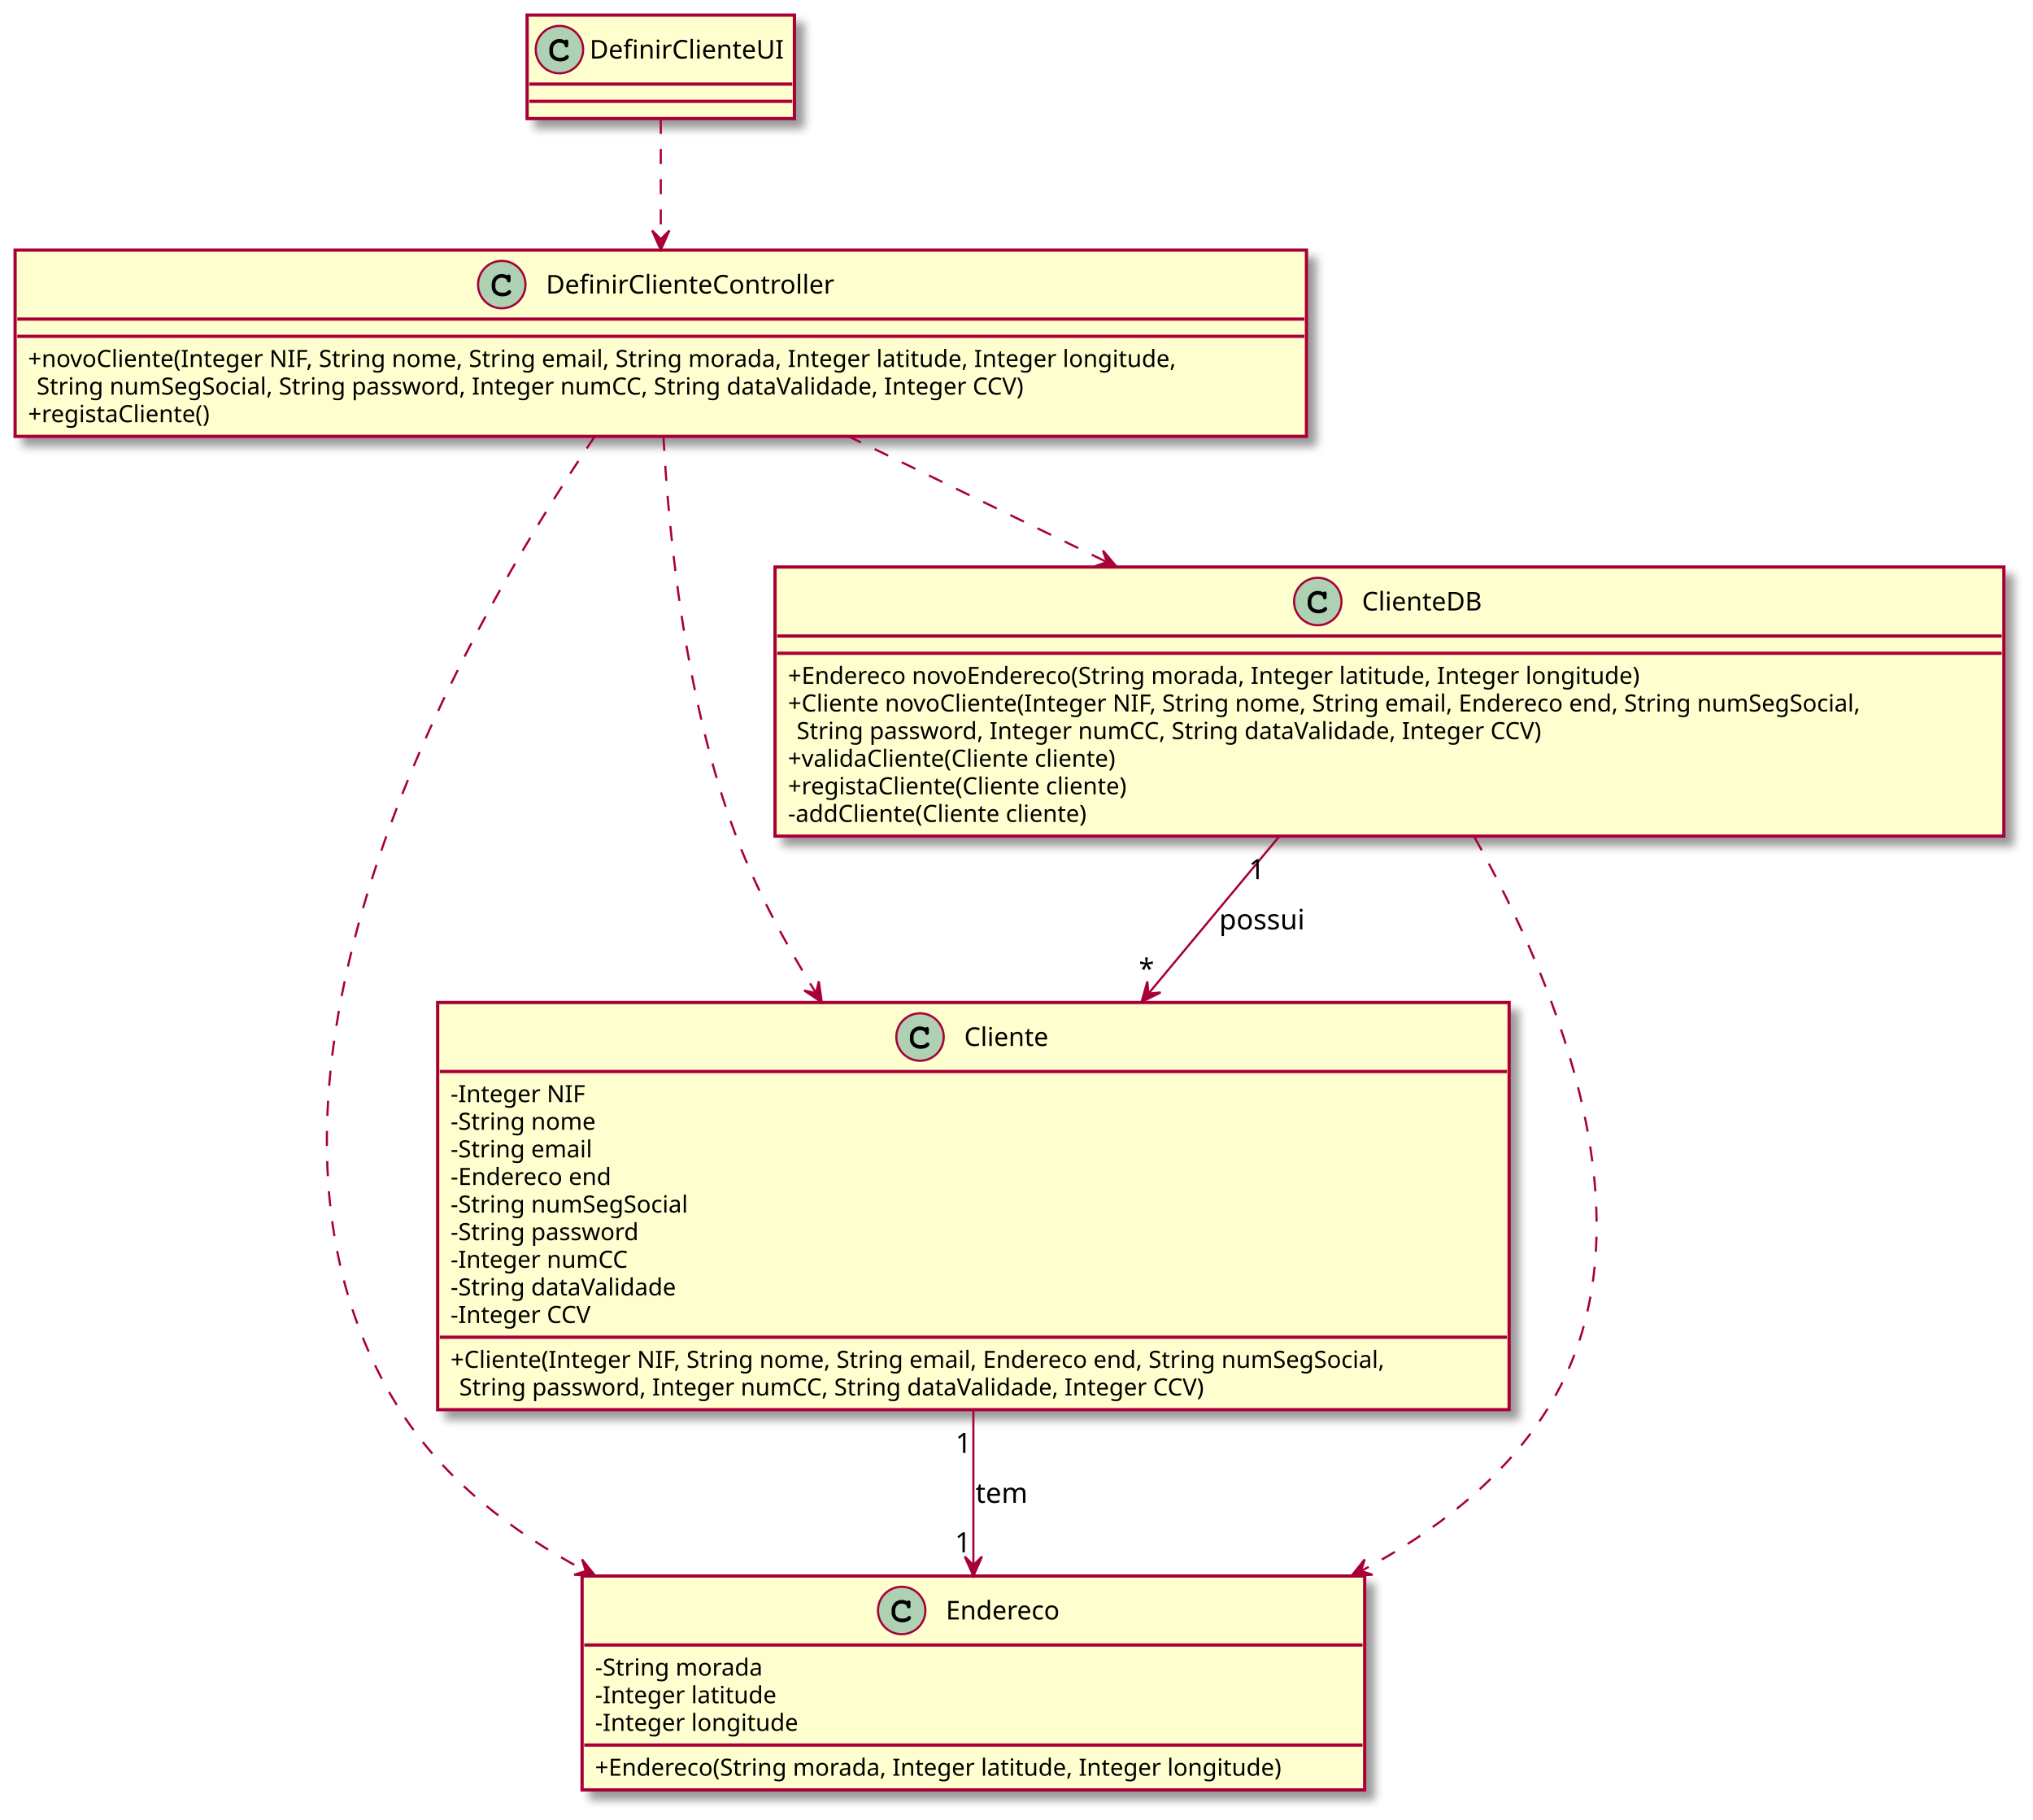
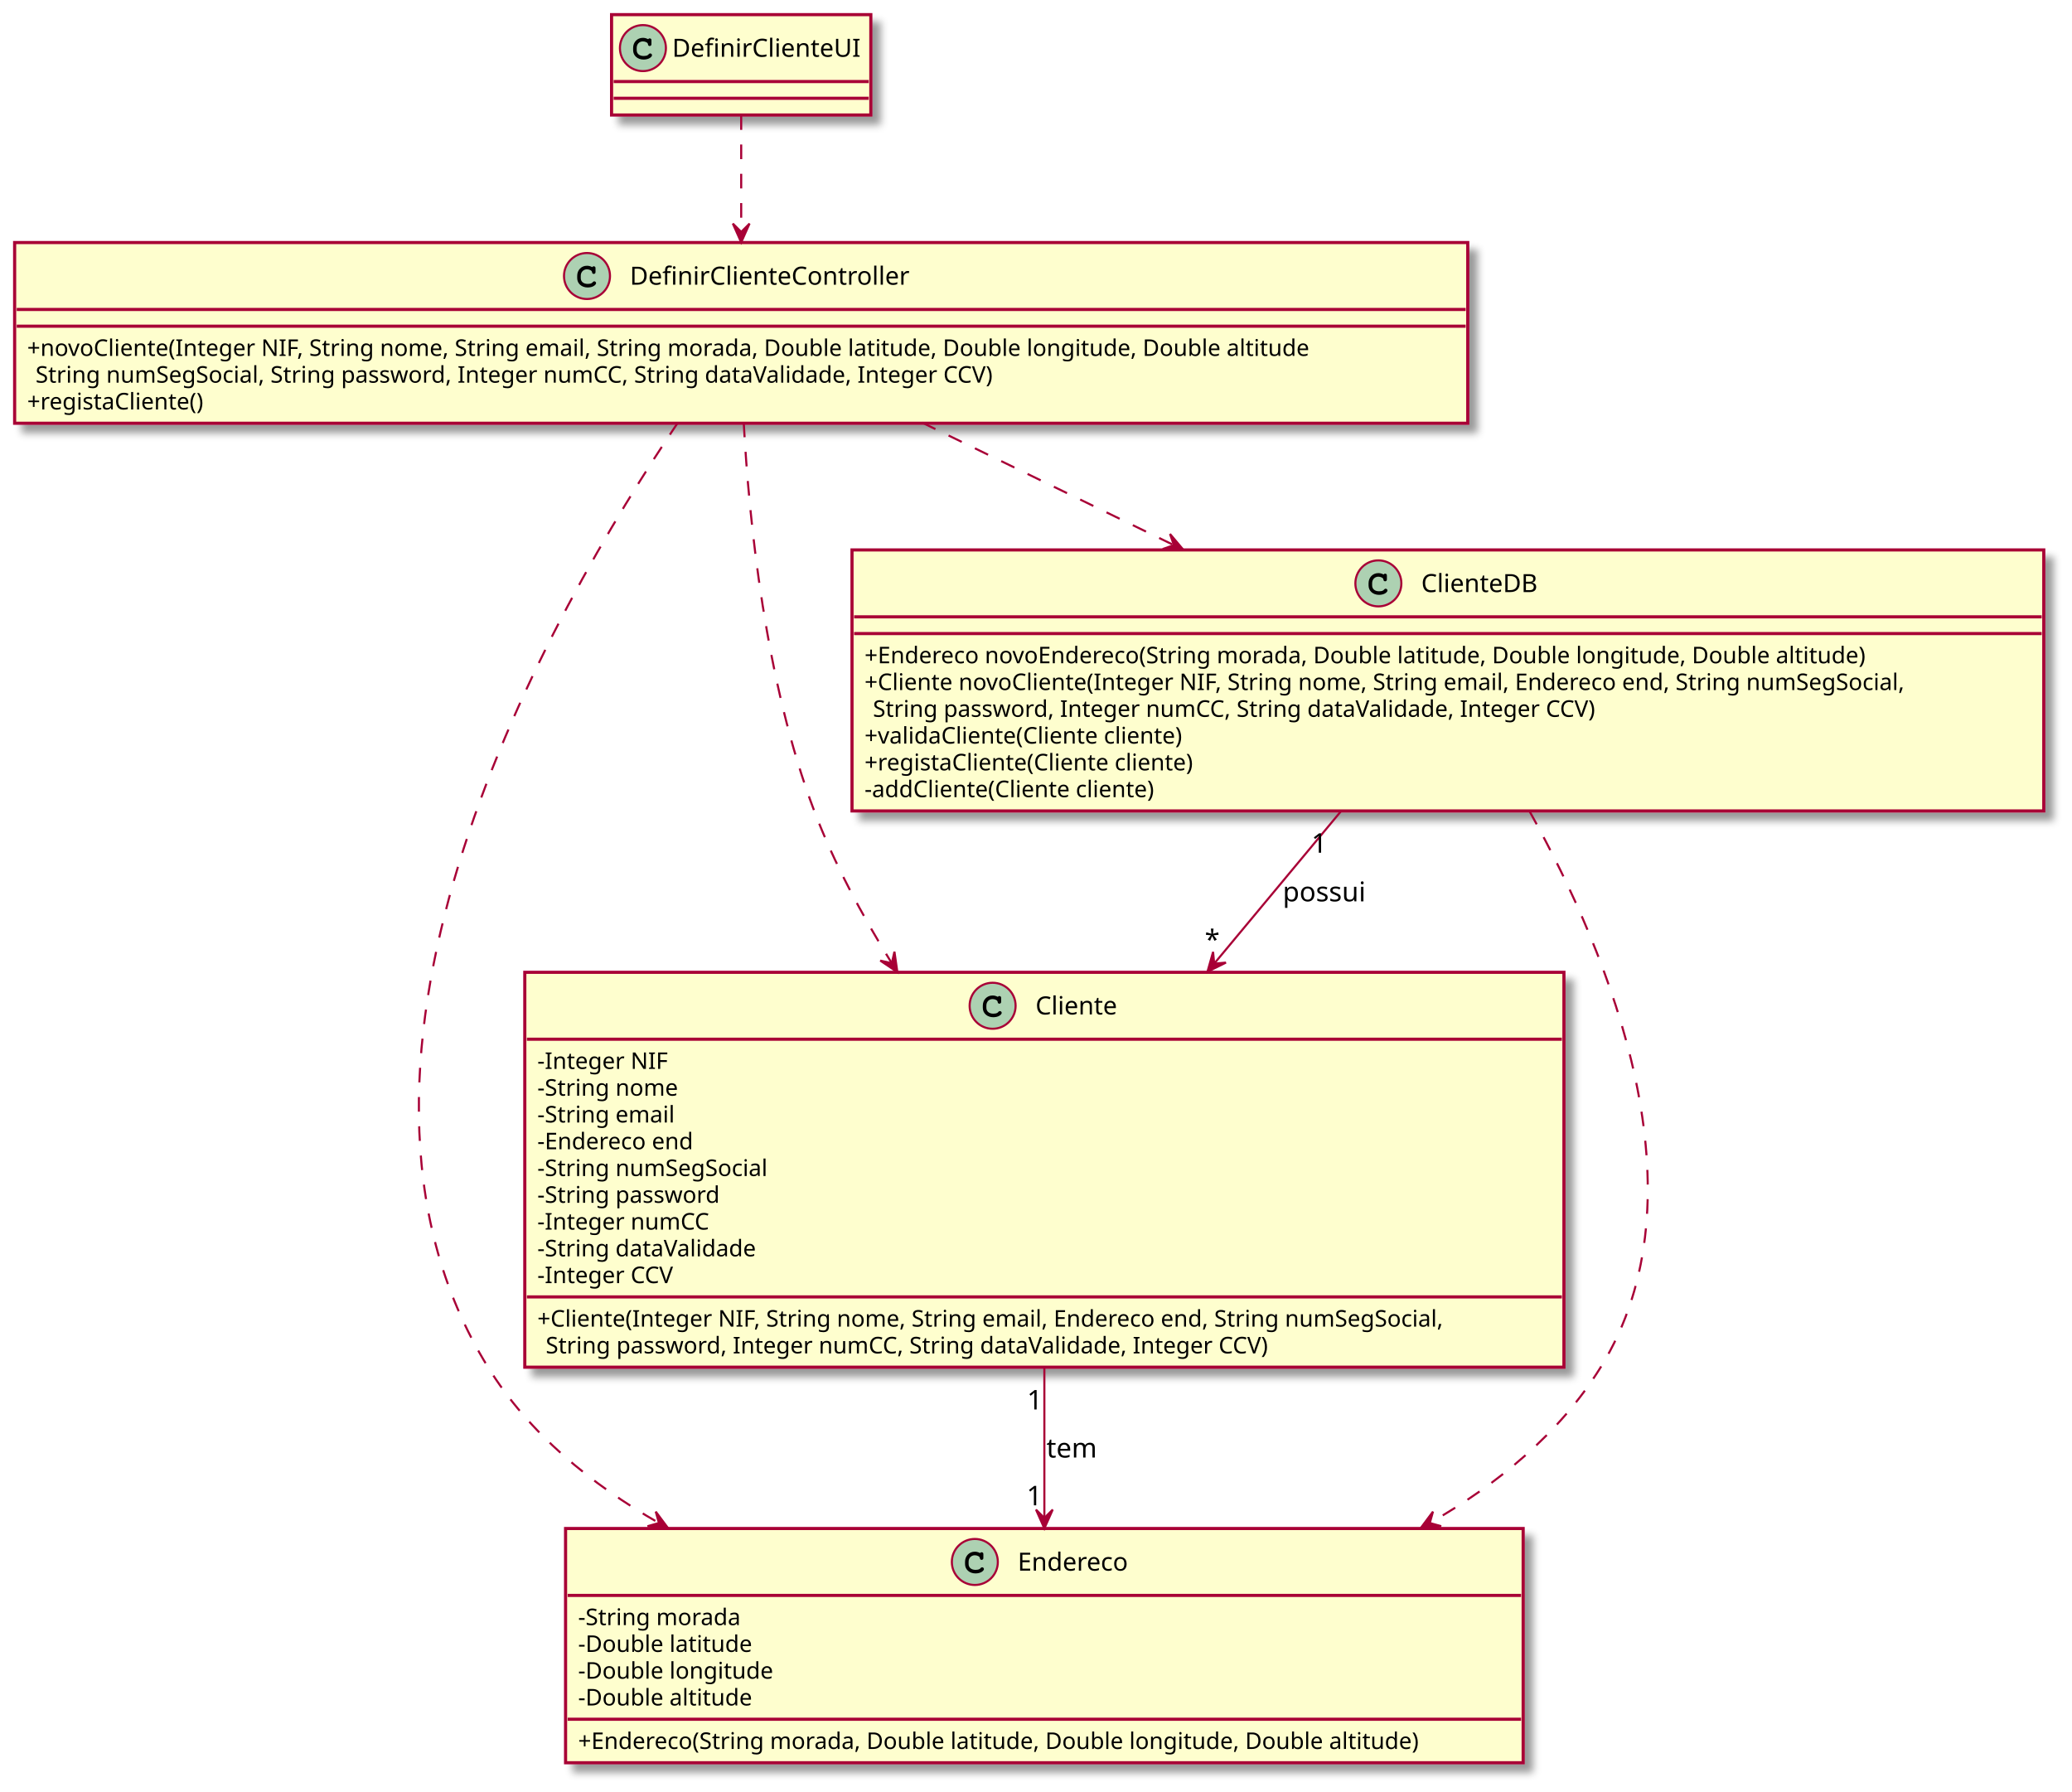
- <svg xmlns="http://www.w3.org/2000/svg" contentScriptType="application/ecmascript" contentStyleType="text/css" height="844px" preserveAspectRatio="none" style="width:943px;height:844px;" version="1.1" viewBox="0 0 943 844" width="943px" zoomAndPan="magnify">
+ <svg xmlns="http://www.w3.org/2000/svg" contentScriptType="application/ecmascript" contentStyleType="text/css" height="857px" preserveAspectRatio="none" style="width:991px;height:857px;" version="1.1" viewBox="0 0 991 857" width="991px" zoomAndPan="magnify">
  <defs>
-     <filter height="300%" id="f1fjgu6uvpffg7" width="300%" x="-1" y="-1">
+     <filter height="300%" id="f1mzyuxv9m4f9f" width="300%" x="-1" y="-1">
      <feGaussianBlur result="blurOut" stdDeviation="2.0" />
      <feColorMatrix in="blurOut" result="blurOut2" type="matrix" values="0 0 0 0 0 0 0 0 0 0 0 0 0 0 0 0 0 0 .4 0" />
      <feOffset dx="4.0" dy="4.0" in="blurOut2" result="blurOut3" />
      <feBlend in="SourceGraphic" in2="blurOut3" mode="normal" />
    </filter>
  </defs>
  <g>
-     <rect codeLine="3" fill="#FEFECE" filter="url(#f1fjgu6uvpffg7)" height="188.852" id="Cliente" style="stroke:#A80036;stroke-width:1.5;" width="497" x="203" y="465" />
-     <ellipse cx="426.75" cy="481" fill="#ADD1B2" rx="11" ry="11" style="stroke:#A80036;stroke-width:1.0;" />
-     <path d="M429.094,476.672 C428.156,476.234 427.562,476.094 426.688,476.094 C424.062,476.094 422.062,478.172 422.062,480.891 L422.062,482.016 C422.062,484.594 424.172,486.484 427.062,486.484 C428.281,486.484 429.438,486.188 430.188,485.641 C430.766,485.234 431.094,484.781 431.094,484.391 C431.094,483.938 430.703,483.547 430.234,483.547 C430.016,483.547 429.812,483.625 429.625,483.812 C429.172,484.297 429.172,484.297 428.984,484.391 C428.562,484.656 427.875,484.781 427.109,484.781 C425.062,484.781 423.766,483.688 423.766,481.984 L423.766,480.891 C423.766,479.109 425.016,477.797 426.75,477.797 C427.328,477.797 427.938,477.953 428.406,478.203 C428.891,478.484 429.062,478.703 429.156,479.109 C429.219,479.516 429.25,479.641 429.391,479.766 C429.531,479.906 429.766,480.016 429.984,480.016 C430.25,480.016 430.516,479.875 430.688,479.656 C430.797,479.5 430.828,479.312 430.828,478.891 L430.828,477.469 C430.828,477.031 430.812,476.906 430.719,476.75 C430.562,476.484 430.281,476.344 429.984,476.344 C429.688,476.344 429.484,476.438 429.266,476.75 L429.094,476.672 Z " fill="#000000" />
-     <text fill="#000000" font-family="sans-serif" font-size="12" lengthAdjust="spacing" textLength="41" x="447.25" y="485.154">Cliente</text>
-     <line style="stroke:#A80036;stroke-width:1.5;" x1="204" x2="699" y1="497" y2="497" />
-     <text fill="#000000" font-family="sans-serif" font-size="11" lengthAdjust="spacing" textLength="66" x="209" y="511.21">-Integer NIF</text>
-     <text fill="#000000" font-family="sans-serif" font-size="11" lengthAdjust="spacing" textLength="74" x="209" y="524.015">-String nome</text>
-     <text fill="#000000" font-family="sans-serif" font-size="11" lengthAdjust="spacing" textLength="73" x="209" y="536.82">-String email</text>
-     <text fill="#000000" font-family="sans-serif" font-size="11" lengthAdjust="spacing" textLength="84" x="209" y="549.625">-Endereco end</text>
-     <text fill="#000000" font-family="sans-serif" font-size="11" lengthAdjust="spacing" textLength="123" x="209" y="562.429">-String numSegSocial</text>
-     <text fill="#000000" font-family="sans-serif" font-size="11" lengthAdjust="spacing" textLength="94" x="209" y="575.234">-String password</text>
-     <text fill="#000000" font-family="sans-serif" font-size="11" lengthAdjust="spacing" textLength="90" x="209" y="588.039">-Integer numCC</text>
-     <text fill="#000000" font-family="sans-serif" font-size="11" lengthAdjust="spacing" textLength="116" x="209" y="600.843">-String dataValidade</text>
-     <text fill="#000000" font-family="sans-serif" font-size="11" lengthAdjust="spacing" textLength="73" x="209" y="613.648">-Integer CCV</text>
-     <line style="stroke:#A80036;stroke-width:1.5;" x1="204" x2="699" y1="620.242" y2="620.242" />
-     <text fill="#000000" font-family="sans-serif" font-size="11" lengthAdjust="spacing" textLength="485" x="209" y="634.453">+Cliente(Integer NIF, String nome, String email, Endereco end, String numSegSocial,</text>
-     <text fill="#000000" font-family="sans-serif" font-size="11" lengthAdjust="spacing" textLength="382" x="213" y="647.257">String password, Integer numCC, String dataValidade, Integer CCV)</text>
-     <rect codeLine="16" fill="#FEFECE" filter="url(#f1fjgu6uvpffg7)" height="99.219" id="Endereco" style="stroke:#A80036;stroke-width:1.5;" width="363" x="270" y="731" />
-     <ellipse cx="418.25" cy="747" fill="#ADD1B2" rx="11" ry="11" style="stroke:#A80036;stroke-width:1.0;" />
-     <path d="M420.594,742.672 C419.656,742.234 419.062,742.094 418.188,742.094 C415.562,742.094 413.562,744.172 413.562,746.891 L413.562,748.016 C413.562,750.594 415.672,752.484 418.562,752.484 C419.781,752.484 420.938,752.188 421.688,751.641 C422.266,751.234 422.594,750.781 422.594,750.391 C422.594,749.938 422.203,749.547 421.734,749.547 C421.516,749.547 421.312,749.625 421.125,749.812 C420.672,750.297 420.672,750.297 420.484,750.391 C420.062,750.656 419.375,750.781 418.609,750.781 C416.562,750.781 415.266,749.688 415.266,747.984 L415.266,746.891 C415.266,745.109 416.516,743.797 418.25,743.797 C418.828,743.797 419.438,743.953 419.906,744.203 C420.391,744.484 420.562,744.703 420.656,745.109 C420.719,745.516 420.75,745.641 420.891,745.766 C421.031,745.906 421.266,746.016 421.484,746.016 C421.75,746.016 422.016,745.875 422.188,745.656 C422.297,745.5 422.328,745.312 422.328,744.891 L422.328,743.469 C422.328,743.031 422.312,742.906 422.219,742.75 C422.062,742.484 421.781,742.344 421.484,742.344 C421.188,742.344 420.984,742.438 420.766,742.75 L420.594,742.672 Z " fill="#000000" />
-     <text fill="#000000" font-family="sans-serif" font-size="12" lengthAdjust="spacing" textLength="58" x="438.75" y="751.154">Endereco</text>
-     <line style="stroke:#A80036;stroke-width:1.5;" x1="271" x2="632" y1="763" y2="763" />
-     <text fill="#000000" font-family="sans-serif" font-size="11" lengthAdjust="spacing" textLength="84" x="276" y="777.21">-String morada</text>
-     <text fill="#000000" font-family="sans-serif" font-size="11" lengthAdjust="spacing" textLength="92" x="276" y="790.015">-Integer latitude</text>
-     <text fill="#000000" font-family="sans-serif" font-size="11" lengthAdjust="spacing" textLength="102" x="276" y="802.82">-Integer longitude</text>
-     <line style="stroke:#A80036;stroke-width:1.5;" x1="271" x2="632" y1="809.414" y2="809.414" />
-     <text fill="#000000" font-family="sans-serif" font-size="11" lengthAdjust="spacing" textLength="351" x="276" y="823.625">+Endereco(String morada, Integer latitude, Integer longitude)</text>
-     <rect codeLine="23" fill="#FEFECE" filter="url(#f1fjgu6uvpffg7)" height="124.828" id="ClienteDB" style="stroke:#A80036;stroke-width:1.5;" width="570" x="359.5" y="263" />
-     <ellipse cx="611.25" cy="279" fill="#ADD1B2" rx="11" ry="11" style="stroke:#A80036;stroke-width:1.0;" />
-     <path d="M613.594,274.672 C612.656,274.234 612.062,274.094 611.188,274.094 C608.562,274.094 606.562,276.172 606.562,278.891 L606.562,280.016 C606.562,282.594 608.672,284.484 611.562,284.484 C612.781,284.484 613.938,284.188 614.688,283.641 C615.266,283.234 615.594,282.781 615.594,282.391 C615.594,281.938 615.203,281.547 614.734,281.547 C614.516,281.547 614.312,281.625 614.125,281.812 C613.672,282.297 613.672,282.297 613.484,282.391 C613.062,282.656 612.375,282.781 611.609,282.781 C609.562,282.781 608.266,281.688 608.266,279.984 L608.266,278.891 C608.266,277.109 609.516,275.797 611.25,275.797 C611.828,275.797 612.438,275.953 612.906,276.203 C613.391,276.484 613.562,276.703 613.656,277.109 C613.719,277.516 613.75,277.641 613.891,277.766 C614.031,277.906 614.266,278.016 614.484,278.016 C614.75,278.016 615.016,277.875 615.188,277.656 C615.297,277.5 615.328,277.312 615.328,276.891 L615.328,275.469 C615.328,275.031 615.312,274.906 615.219,274.75 C615.062,274.484 614.781,274.344 614.484,274.344 C614.188,274.344 613.984,274.438 613.766,274.75 L613.594,274.672 Z " fill="#000000" />
-     <text fill="#000000" font-family="sans-serif" font-size="12" lengthAdjust="spacing" textLength="58" x="631.75" y="283.154">ClienteDB</text>
-     <line style="stroke:#A80036;stroke-width:1.5;" x1="360.5" x2="928.5" y1="295" y2="295" />
-     <line style="stroke:#A80036;stroke-width:1.5;" x1="360.5" x2="928.5" y1="303" y2="303" />
-     <text fill="#000000" font-family="sans-serif" font-size="11" lengthAdjust="spacing" textLength="437" x="365.5" y="317.21">+Endereco novoEndereco(String morada, Integer latitude, Integer longitude)</text>
-     <text fill="#000000" font-family="sans-serif" font-size="11" lengthAdjust="spacing" textLength="558" x="365.5" y="330.015">+Cliente novoCliente(Integer NIF, String nome, String email, Endereco end, String numSegSocial,</text>
-     <text fill="#000000" font-family="sans-serif" font-size="11" lengthAdjust="spacing" textLength="382" x="369.5" y="342.82">String password, Integer numCC, String dataValidade, Integer CCV)</text>
-     <text fill="#000000" font-family="sans-serif" font-size="11" lengthAdjust="spacing" textLength="176" x="365.5" y="355.625">+validaCliente(Cliente cliente)</text>
-     <text fill="#000000" font-family="sans-serif" font-size="11" lengthAdjust="spacing" textLength="181" x="365.5" y="368.429">+registaCliente(Cliente cliente)</text>
-     <text fill="#000000" font-family="sans-serif" font-size="11" lengthAdjust="spacing" textLength="158" x="365.5" y="381.234">-addCliente(Cliente cliente)</text>
-     <rect codeLine="31" fill="#FEFECE" filter="url(#f1fjgu6uvpffg7)" height="86.414" id="DefinirClienteController" style="stroke:#A80036;stroke-width:1.5;" width="599" x="7" y="116" />
-     <ellipse cx="232.75" cy="132" fill="#ADD1B2" rx="11" ry="11" style="stroke:#A80036;stroke-width:1.0;" />
-     <path d="M235.094,127.672 C234.156,127.234 233.562,127.094 232.688,127.094 C230.062,127.094 228.062,129.172 228.062,131.891 L228.062,133.016 C228.062,135.594 230.172,137.484 233.062,137.484 C234.281,137.484 235.438,137.188 236.188,136.641 C236.766,136.234 237.094,135.781 237.094,135.391 C237.094,134.938 236.703,134.547 236.234,134.547 C236.016,134.547 235.812,134.625 235.625,134.812 C235.172,135.297 235.172,135.297 234.984,135.391 C234.562,135.656 233.875,135.781 233.109,135.781 C231.062,135.781 229.766,134.688 229.766,132.984 L229.766,131.891 C229.766,130.109 231.016,128.797 232.75,128.797 C233.328,128.797 233.938,128.953 234.406,129.203 C234.891,129.484 235.062,129.703 235.156,130.109 C235.219,130.516 235.25,130.641 235.391,130.766 C235.531,130.906 235.766,131.016 235.984,131.016 C236.25,131.016 236.516,130.875 236.688,130.656 C236.797,130.5 236.828,130.312 236.828,129.891 L236.828,128.469 C236.828,128.031 236.812,127.906 236.719,127.75 C236.562,127.484 236.281,127.344 235.984,127.344 C235.688,127.344 235.484,127.438 235.266,127.75 L235.094,127.672 Z " fill="#000000" />
-     <text fill="#000000" font-family="sans-serif" font-size="12" lengthAdjust="spacing" textLength="139" x="253.25" y="136.154">DefinirClienteController</text>
-     <line style="stroke:#A80036;stroke-width:1.5;" x1="8" x2="605" y1="148" y2="148" />
-     <line style="stroke:#A80036;stroke-width:1.5;" x1="8" x2="605" y1="156" y2="156" />
-     <text fill="#000000" font-family="sans-serif" font-size="11" lengthAdjust="spacing" textLength="587" x="13" y="170.21">+novoCliente(Integer NIF, String nome, String email, String morada, Integer latitude, Integer longitude,</text>
+     <rect codeLine="3" fill="#FEFECE" filter="url(#f1mzyuxv9m4f9f)" height="188.852" id="Cliente" style="stroke:#A80036;stroke-width:1.5;" width="497" x="251" y="465" />
+     <ellipse cx="474.75" cy="481" fill="#ADD1B2" rx="11" ry="11" style="stroke:#A80036;stroke-width:1.0;" />
+     <path d="M477.094,476.672 C476.156,476.234 475.562,476.094 474.688,476.094 C472.062,476.094 470.062,478.172 470.062,480.891 L470.062,482.016 C470.062,484.594 472.172,486.484 475.062,486.484 C476.281,486.484 477.438,486.188 478.188,485.641 C478.766,485.234 479.094,484.781 479.094,484.391 C479.094,483.938 478.703,483.547 478.234,483.547 C478.016,483.547 477.812,483.625 477.625,483.812 C477.172,484.297 477.172,484.297 476.984,484.391 C476.562,484.656 475.875,484.781 475.109,484.781 C473.062,484.781 471.766,483.688 471.766,481.984 L471.766,480.891 C471.766,479.109 473.016,477.797 474.75,477.797 C475.328,477.797 475.938,477.953 476.406,478.203 C476.891,478.484 477.062,478.703 477.156,479.109 C477.219,479.516 477.25,479.641 477.391,479.766 C477.531,479.906 477.766,480.016 477.984,480.016 C478.25,480.016 478.516,479.875 478.688,479.656 C478.797,479.5 478.828,479.312 478.828,478.891 L478.828,477.469 C478.828,477.031 478.812,476.906 478.719,476.75 C478.562,476.484 478.281,476.344 477.984,476.344 C477.688,476.344 477.484,476.438 477.266,476.75 L477.094,476.672 Z " fill="#000000" />
+     <text fill="#000000" font-family="sans-serif" font-size="12" lengthAdjust="spacing" textLength="41" x="495.25" y="485.154">Cliente</text>
+     <line style="stroke:#A80036;stroke-width:1.5;" x1="252" x2="747" y1="497" y2="497" />
+     <text fill="#000000" font-family="sans-serif" font-size="11" lengthAdjust="spacing" textLength="66" x="257" y="511.21">-Integer NIF</text>
+     <text fill="#000000" font-family="sans-serif" font-size="11" lengthAdjust="spacing" textLength="74" x="257" y="524.015">-String nome</text>
+     <text fill="#000000" font-family="sans-serif" font-size="11" lengthAdjust="spacing" textLength="73" x="257" y="536.82">-String email</text>
+     <text fill="#000000" font-family="sans-serif" font-size="11" lengthAdjust="spacing" textLength="84" x="257" y="549.625">-Endereco end</text>
+     <text fill="#000000" font-family="sans-serif" font-size="11" lengthAdjust="spacing" textLength="123" x="257" y="562.429">-String numSegSocial</text>
+     <text fill="#000000" font-family="sans-serif" font-size="11" lengthAdjust="spacing" textLength="94" x="257" y="575.234">-String password</text>
+     <text fill="#000000" font-family="sans-serif" font-size="11" lengthAdjust="spacing" textLength="90" x="257" y="588.039">-Integer numCC</text>
+     <text fill="#000000" font-family="sans-serif" font-size="11" lengthAdjust="spacing" textLength="116" x="257" y="600.843">-String dataValidade</text>
+     <text fill="#000000" font-family="sans-serif" font-size="11" lengthAdjust="spacing" textLength="73" x="257" y="613.648">-Integer CCV</text>
+     <line style="stroke:#A80036;stroke-width:1.5;" x1="252" x2="747" y1="620.242" y2="620.242" />
+     <text fill="#000000" font-family="sans-serif" font-size="11" lengthAdjust="spacing" textLength="485" x="257" y="634.453">+Cliente(Integer NIF, String nome, String email, Endereco end, String numSegSocial,</text>
+     <text fill="#000000" font-family="sans-serif" font-size="11" lengthAdjust="spacing" textLength="382" x="261" y="647.257">String password, Integer numCC, String dataValidade, Integer CCV)</text>
+     <rect codeLine="16" fill="#FEFECE" filter="url(#f1mzyuxv9m4f9f)" height="112.023" id="Endereco" style="stroke:#A80036;stroke-width:1.5;" width="458" x="270.5" y="731" />
+     <ellipse cx="466.25" cy="747" fill="#ADD1B2" rx="11" ry="11" style="stroke:#A80036;stroke-width:1.0;" />
+     <path d="M468.594,742.672 C467.656,742.234 467.062,742.094 466.188,742.094 C463.562,742.094 461.562,744.172 461.562,746.891 L461.562,748.016 C461.562,750.594 463.672,752.484 466.562,752.484 C467.781,752.484 468.938,752.188 469.688,751.641 C470.266,751.234 470.594,750.781 470.594,750.391 C470.594,749.938 470.203,749.547 469.734,749.547 C469.516,749.547 469.312,749.625 469.125,749.812 C468.672,750.297 468.672,750.297 468.484,750.391 C468.062,750.656 467.375,750.781 466.609,750.781 C464.562,750.781 463.266,749.688 463.266,747.984 L463.266,746.891 C463.266,745.109 464.516,743.797 466.25,743.797 C466.828,743.797 467.438,743.953 467.906,744.203 C468.391,744.484 468.562,744.703 468.656,745.109 C468.719,745.516 468.75,745.641 468.891,745.766 C469.031,745.906 469.266,746.016 469.484,746.016 C469.75,746.016 470.016,745.875 470.188,745.656 C470.297,745.5 470.328,745.312 470.328,744.891 L470.328,743.469 C470.328,743.031 470.312,742.906 470.219,742.75 C470.062,742.484 469.781,742.344 469.484,742.344 C469.188,742.344 468.984,742.438 468.766,742.75 L468.594,742.672 Z " fill="#000000" />
+     <text fill="#000000" font-family="sans-serif" font-size="12" lengthAdjust="spacing" textLength="58" x="486.75" y="751.154">Endereco</text>
+     <line style="stroke:#A80036;stroke-width:1.5;" x1="271.5" x2="727.5" y1="763" y2="763" />
+     <text fill="#000000" font-family="sans-serif" font-size="11" lengthAdjust="spacing" textLength="84" x="276.5" y="777.21">-String morada</text>
+     <text fill="#000000" font-family="sans-serif" font-size="11" lengthAdjust="spacing" textLength="92" x="276.5" y="790.015">-Double latitude</text>
+     <text fill="#000000" font-family="sans-serif" font-size="11" lengthAdjust="spacing" textLength="102" x="276.5" y="802.82">-Double longitude</text>
+     <text fill="#000000" font-family="sans-serif" font-size="11" lengthAdjust="spacing" textLength="92" x="276.5" y="815.625">-Double altitude</text>
+     <line style="stroke:#A80036;stroke-width:1.5;" x1="271.5" x2="727.5" y1="822.219" y2="822.219" />
+     <text fill="#000000" font-family="sans-serif" font-size="11" lengthAdjust="spacing" textLength="446" x="276.5" y="836.429">+Endereco(String morada, Double latitude, Double longitude, Double altitude)</text>
+     <rect codeLine="24" fill="#FEFECE" filter="url(#f1mzyuxv9m4f9f)" height="124.828" id="ClienteDB" style="stroke:#A80036;stroke-width:1.5;" width="570" x="407.5" y="263" />
+     <ellipse cx="659.25" cy="279" fill="#ADD1B2" rx="11" ry="11" style="stroke:#A80036;stroke-width:1.0;" />
+     <path d="M661.594,274.672 C660.656,274.234 660.062,274.094 659.188,274.094 C656.562,274.094 654.562,276.172 654.562,278.891 L654.562,280.016 C654.562,282.594 656.672,284.484 659.562,284.484 C660.781,284.484 661.938,284.188 662.688,283.641 C663.266,283.234 663.594,282.781 663.594,282.391 C663.594,281.938 663.203,281.547 662.734,281.547 C662.516,281.547 662.312,281.625 662.125,281.812 C661.672,282.297 661.672,282.297 661.484,282.391 C661.062,282.656 660.375,282.781 659.609,282.781 C657.562,282.781 656.266,281.688 656.266,279.984 L656.266,278.891 C656.266,277.109 657.516,275.797 659.25,275.797 C659.828,275.797 660.438,275.953 660.906,276.203 C661.391,276.484 661.562,276.703 661.656,277.109 C661.719,277.516 661.75,277.641 661.891,277.766 C662.031,277.906 662.266,278.016 662.484,278.016 C662.75,278.016 663.016,277.875 663.188,277.656 C663.297,277.5 663.328,277.312 663.328,276.891 L663.328,275.469 C663.328,275.031 663.312,274.906 663.219,274.75 C663.062,274.484 662.781,274.344 662.484,274.344 C662.188,274.344 661.984,274.438 661.766,274.75 L661.594,274.672 Z " fill="#000000" />
+     <text fill="#000000" font-family="sans-serif" font-size="12" lengthAdjust="spacing" textLength="58" x="679.75" y="283.154">ClienteDB</text>
+     <line style="stroke:#A80036;stroke-width:1.5;" x1="408.5" x2="976.5" y1="295" y2="295" />
+     <line style="stroke:#A80036;stroke-width:1.5;" x1="408.5" x2="976.5" y1="303" y2="303" />
+     <text fill="#000000" font-family="sans-serif" font-size="11" lengthAdjust="spacing" textLength="532" x="413.5" y="317.21">+Endereco novoEndereco(String morada, Double latitude, Double longitude, Double altitude)</text>
+     <text fill="#000000" font-family="sans-serif" font-size="11" lengthAdjust="spacing" textLength="558" x="413.5" y="330.015">+Cliente novoCliente(Integer NIF, String nome, String email, Endereco end, String numSegSocial,</text>
+     <text fill="#000000" font-family="sans-serif" font-size="11" lengthAdjust="spacing" textLength="382" x="417.5" y="342.82">String password, Integer numCC, String dataValidade, Integer CCV)</text>
+     <text fill="#000000" font-family="sans-serif" font-size="11" lengthAdjust="spacing" textLength="176" x="413.5" y="355.625">+validaCliente(Cliente cliente)</text>
+     <text fill="#000000" font-family="sans-serif" font-size="11" lengthAdjust="spacing" textLength="181" x="413.5" y="368.429">+registaCliente(Cliente cliente)</text>
+     <text fill="#000000" font-family="sans-serif" font-size="11" lengthAdjust="spacing" textLength="158" x="413.5" y="381.234">-addCliente(Cliente cliente)</text>
+     <rect codeLine="32" fill="#FEFECE" filter="url(#f1mzyuxv9m4f9f)" height="86.414" id="DefinirClienteController" style="stroke:#A80036;stroke-width:1.5;" width="695" x="7" y="116" />
+     <ellipse cx="280.75" cy="132" fill="#ADD1B2" rx="11" ry="11" style="stroke:#A80036;stroke-width:1.0;" />
+     <path d="M283.094,127.672 C282.156,127.234 281.562,127.094 280.688,127.094 C278.062,127.094 276.062,129.172 276.062,131.891 L276.062,133.016 C276.062,135.594 278.172,137.484 281.062,137.484 C282.281,137.484 283.438,137.188 284.188,136.641 C284.766,136.234 285.094,135.781 285.094,135.391 C285.094,134.938 284.703,134.547 284.234,134.547 C284.016,134.547 283.812,134.625 283.625,134.812 C283.172,135.297 283.172,135.297 282.984,135.391 C282.562,135.656 281.875,135.781 281.109,135.781 C279.062,135.781 277.766,134.688 277.766,132.984 L277.766,131.891 C277.766,130.109 279.016,128.797 280.75,128.797 C281.328,128.797 281.938,128.953 282.406,129.203 C282.891,129.484 283.062,129.703 283.156,130.109 C283.219,130.516 283.25,130.641 283.391,130.766 C283.531,130.906 283.766,131.016 283.984,131.016 C284.25,131.016 284.516,130.875 284.688,130.656 C284.797,130.5 284.828,130.312 284.828,129.891 L284.828,128.469 C284.828,128.031 284.812,127.906 284.719,127.75 C284.562,127.484 284.281,127.344 283.984,127.344 C283.688,127.344 283.484,127.438 283.266,127.75 L283.094,127.672 Z " fill="#000000" />
+     <text fill="#000000" font-family="sans-serif" font-size="12" lengthAdjust="spacing" textLength="139" x="301.25" y="136.154">DefinirClienteController</text>
+     <line style="stroke:#A80036;stroke-width:1.5;" x1="8" x2="701" y1="148" y2="148" />
+     <line style="stroke:#A80036;stroke-width:1.5;" x1="8" x2="701" y1="156" y2="156" />
+     <text fill="#000000" font-family="sans-serif" font-size="11" lengthAdjust="spacing" textLength="679" x="13" y="170.21">+novoCliente(Integer NIF, String nome, String email, String morada, Double latitude, Double longitude, Double altitude</text>
    <text fill="#000000" font-family="sans-serif" font-size="11" lengthAdjust="spacing" textLength="508" x="17" y="183.015">String numSegSocial, String password, Integer numCC, String dataValidade, Integer CCV)</text>
    <text fill="#000000" font-family="sans-serif" font-size="11" lengthAdjust="spacing" textLength="97" x="13" y="195.82">+registaCliente()</text>
-     <rect codeLine="36" fill="#FEFECE" filter="url(#f1fjgu6uvpffg7)" height="48" id="DefinirClienteUI" style="stroke:#A80036;stroke-width:1.5;" width="124" x="244.5" y="7" />
-     <ellipse cx="259.5" cy="23" fill="#ADD1B2" rx="11" ry="11" style="stroke:#A80036;stroke-width:1.0;" />
-     <path d="M261.844,18.672 C260.906,18.234 260.312,18.094 259.438,18.094 C256.812,18.094 254.812,20.172 254.812,22.891 L254.812,24.016 C254.812,26.594 256.922,28.484 259.812,28.484 C261.031,28.484 262.188,28.188 262.938,27.641 C263.516,27.234 263.844,26.781 263.844,26.391 C263.844,25.938 263.453,25.547 262.984,25.547 C262.766,25.547 262.562,25.625 262.375,25.812 C261.922,26.297 261.922,26.297 261.734,26.391 C261.312,26.656 260.625,26.781 259.859,26.781 C257.812,26.781 256.516,25.688 256.516,23.984 L256.516,22.891 C256.516,21.109 257.766,19.797 259.5,19.797 C260.078,19.797 260.688,19.953 261.156,20.203 C261.641,20.484 261.812,20.703 261.906,21.109 C261.969,21.516 262,21.641 262.141,21.766 C262.281,21.906 262.516,22.016 262.734,22.016 C263,22.016 263.266,21.875 263.438,21.656 C263.547,21.5 263.578,21.312 263.578,20.891 L263.578,19.469 C263.578,19.031 263.562,18.906 263.469,18.75 C263.312,18.484 263.031,18.344 262.734,18.344 C262.438,18.344 262.234,18.438 262.016,18.75 L261.844,18.672 Z " fill="#000000" />
-     <text fill="#000000" font-family="sans-serif" font-size="12" lengthAdjust="spacing" textLength="92" x="273.5" y="27.154">DefinirClienteUI</text>
-     <line style="stroke:#A80036;stroke-width:1.5;" x1="245.5" x2="367.5" y1="39" y2="39" />
-     <line style="stroke:#A80036;stroke-width:1.5;" x1="245.5" x2="367.5" y1="47" y2="47" />
-     <path codeLine="40" d="M306.5,55.11 C306.5,70.631 306.5,91.639 306.5,110.625 " fill="none" id="DefinirClienteUI-to-DefinirClienteController" style="stroke:#A80036;stroke-width:1.0;stroke-dasharray:7.0,7.0;" />
-     <polygon fill="#A80036" points="306.5,115.921,310.5,106.921,306.5,110.921,302.5,106.921,306.5,115.921" style="stroke:#A80036;stroke-width:1.0;" />
-     <path codeLine="41" d="M393.104,202.149 C429.568,219.895 472.806,240.939 513.052,260.526 " fill="none" id="DefinirClienteController-to-ClienteDB" style="stroke:#A80036;stroke-width:1.0;stroke-dasharray:7.0,7.0;" />
-     <polygon fill="#A80036" points="517.945,262.907,511.604,255.371,513.449,260.719,508.102,262.564,517.945,262.907" style="stroke:#A80036;stroke-width:1.0;" />
-     <path codeLine="42" d="M307.715,202.103 C310.248,248.896 317.988,326.033 341.5,388 C350.911,412.805 364.306,437.771 378.525,460.657 " fill="none" id="DefinirClienteController-to-Cliente" style="stroke:#A80036;stroke-width:1.0;stroke-dasharray:7.0,7.0;" />
-     <polygon fill="#A80036" points="381.188,464.906,379.796,455.156,378.532,460.67,373.018,459.406,381.188,464.906" style="stroke:#A80036;stroke-width:1.0;" />
-     <path codeLine="43" d="M276.036,202.183 C215.156,292.119 92.013,506.523 185.5,654 C206.039,686.4 237.431,710.592 271.538,728.603 " fill="none" id="DefinirClienteController-to-Endereco" style="stroke:#A80036;stroke-width:1.0;stroke-dasharray:7.0,7.0;" />
-     <polygon fill="#A80036" points="276.147,730.992,269.995,723.3,271.707,728.692,266.316,730.404,276.147,730.992" style="stroke:#A80036;stroke-width:1.0;" />
-     <path codeLine="44" d="M683.895,388.247 C722.79,457.844 769.507,571.958 717.5,654 C696.961,686.4 665.569,710.592 631.462,728.603 " fill="none" id="ClienteDB-to-Endereco" style="stroke:#A80036;stroke-width:1.0;stroke-dasharray:7.0,7.0;" />
-     <polygon fill="#A80036" points="626.853,730.992,636.684,730.404,631.293,728.692,633.005,723.3,626.853,730.992" style="stroke:#A80036;stroke-width:1.0;" />
-     <path codeLine="46" d="M593.286,388.063 C574.736,410.362 553.298,436.132 532.798,460.774 " fill="none" id="ClienteDB-to-Cliente" style="stroke:#A80036;stroke-width:1.0;" />
-     <polygon fill="#A80036" points="529.517,464.718,538.347,460.356,532.714,460.874,532.196,455.241,529.517,464.718" style="stroke:#A80036;stroke-width:1.0;" />
-     <text fill="#000000" font-family="sans-serif" font-size="13" lengthAdjust="spacing" textLength="41" x="565.5" y="431.067">possui</text>
-     <text fill="#000000" font-family="sans-serif" font-size="13" lengthAdjust="spacing" textLength="8" x="579.247" y="407.81">1</text>
-     <text fill="#000000" font-family="sans-serif" font-size="13" lengthAdjust="spacing" textLength="7" x="528.222" y="453.965">*</text>
-     <path codeLine="47" d="M451.5,654.011 C451.5,678.55 451.5,704.184 451.5,725.84 " fill="none" id="Cliente-to-Endereco" style="stroke:#A80036;stroke-width:1.0;" />
-     <polygon fill="#A80036" points="451.5,730.969,455.5,721.969,451.5,725.969,447.5,721.969,451.5,730.969" style="stroke:#A80036;stroke-width:1.0;" />
-     <text fill="#000000" font-family="sans-serif" font-size="13" lengthAdjust="spacing" textLength="26" x="452.5" y="697.067">tem</text>
-     <text fill="#000000" font-family="sans-serif" font-size="13" lengthAdjust="spacing" textLength="8" x="443.194" y="673.899">1</text>
-     <text fill="#000000" font-family="sans-serif" font-size="13" lengthAdjust="spacing" textLength="8" x="442.938" y="720.01">1</text>
+     <rect codeLine="37" fill="#FEFECE" filter="url(#f1mzyuxv9m4f9f)" height="48" id="DefinirClienteUI" style="stroke:#A80036;stroke-width:1.5;" width="124" x="292.5" y="7" />
+     <ellipse cx="307.5" cy="23" fill="#ADD1B2" rx="11" ry="11" style="stroke:#A80036;stroke-width:1.0;" />
+     <path d="M309.844,18.672 C308.906,18.234 308.312,18.094 307.438,18.094 C304.812,18.094 302.812,20.172 302.812,22.891 L302.812,24.016 C302.812,26.594 304.922,28.484 307.812,28.484 C309.031,28.484 310.188,28.188 310.938,27.641 C311.516,27.234 311.844,26.781 311.844,26.391 C311.844,25.938 311.453,25.547 310.984,25.547 C310.766,25.547 310.562,25.625 310.375,25.812 C309.922,26.297 309.922,26.297 309.734,26.391 C309.312,26.656 308.625,26.781 307.859,26.781 C305.812,26.781 304.516,25.688 304.516,23.984 L304.516,22.891 C304.516,21.109 305.766,19.797 307.5,19.797 C308.078,19.797 308.688,19.953 309.156,20.203 C309.641,20.484 309.812,20.703 309.906,21.109 C309.969,21.516 310,21.641 310.141,21.766 C310.281,21.906 310.516,22.016 310.734,22.016 C311,22.016 311.266,21.875 311.438,21.656 C311.547,21.5 311.578,21.312 311.578,20.891 L311.578,19.469 C311.578,19.031 311.562,18.906 311.469,18.75 C311.312,18.484 311.031,18.344 310.734,18.344 C310.438,18.344 310.234,18.438 310.016,18.75 L309.844,18.672 Z " fill="#000000" />
+     <text fill="#000000" font-family="sans-serif" font-size="12" lengthAdjust="spacing" textLength="92" x="321.5" y="27.154">DefinirClienteUI</text>
+     <line style="stroke:#A80036;stroke-width:1.5;" x1="293.5" x2="415.5" y1="39" y2="39" />
+     <line style="stroke:#A80036;stroke-width:1.5;" x1="293.5" x2="415.5" y1="47" y2="47" />
+     <path codeLine="41" d="M354.5,55.11 C354.5,70.631 354.5,91.639 354.5,110.625 " fill="none" id="DefinirClienteUI-to-DefinirClienteController" style="stroke:#A80036;stroke-width:1.0;stroke-dasharray:7.0,7.0;" />
+     <polygon fill="#A80036" points="354.5,115.921,358.5,106.921,354.5,110.921,350.5,106.921,354.5,115.921" style="stroke:#A80036;stroke-width:1.0;" />
+     <path codeLine="42" d="M441.104,202.149 C477.568,219.895 520.806,240.939 561.052,260.526 " fill="none" id="DefinirClienteController-to-ClienteDB" style="stroke:#A80036;stroke-width:1.0;stroke-dasharray:7.0,7.0;" />
+     <polygon fill="#A80036" points="565.945,262.907,559.604,255.371,561.449,260.719,556.102,262.564,565.945,262.907" style="stroke:#A80036;stroke-width:1.0;" />
+     <path codeLine="43" d="M355.715,202.103 C358.248,248.896 365.988,326.033 389.5,388 C398.911,412.805 412.306,437.771 426.525,460.657 " fill="none" id="DefinirClienteController-to-Cliente" style="stroke:#A80036;stroke-width:1.0;stroke-dasharray:7.0,7.0;" />
+     <polygon fill="#A80036" points="429.188,464.906,427.796,455.156,426.532,460.67,421.018,459.406,429.188,464.906" style="stroke:#A80036;stroke-width:1.0;" />
+     <path codeLine="44" d="M324.264,202.041 C263.823,291.701 141.478,505.605 233.5,654 C253.067,685.553 282.675,709.8 315.127,728.354 " fill="none" id="DefinirClienteController-to-Endereco" style="stroke:#A80036;stroke-width:1.0;stroke-dasharray:7.0,7.0;" />
+     <polygon fill="#A80036" points="319.515,730.818,313.628,722.923,315.156,728.369,309.709,729.897,319.515,730.818" style="stroke:#A80036;stroke-width:1.0;" />
+     <path codeLine="45" d="M731.598,388.061 C770.222,457.487 816.692,571.447 765.5,654 C745.933,685.553 716.325,709.8 683.873,728.354 " fill="none" id="ClienteDB-to-Endereco" style="stroke:#A80036;stroke-width:1.0;stroke-dasharray:7.0,7.0;" />
+     <polygon fill="#A80036" points="679.485,730.818,689.291,729.897,683.844,728.369,685.372,722.923,679.485,730.818" style="stroke:#A80036;stroke-width:1.0;" />
+     <path codeLine="47" d="M641.286,388.063 C622.736,410.362 601.298,436.132 580.798,460.774 " fill="none" id="ClienteDB-to-Cliente" style="stroke:#A80036;stroke-width:1.0;" />
+     <polygon fill="#A80036" points="577.517,464.718,586.347,460.356,580.714,460.874,580.196,455.241,577.517,464.718" style="stroke:#A80036;stroke-width:1.0;" />
+     <text fill="#000000" font-family="sans-serif" font-size="13" lengthAdjust="spacing" textLength="41" x="613.5" y="431.067">possui</text>
+     <text fill="#000000" font-family="sans-serif" font-size="13" lengthAdjust="spacing" textLength="8" x="627.247" y="407.81">1</text>
+     <text fill="#000000" font-family="sans-serif" font-size="13" lengthAdjust="spacing" textLength="7" x="576.222" y="453.965">*</text>
+     <path codeLine="48" d="M499.5,654.173 C499.5,678.371 499.5,703.776 499.5,725.754 " fill="none" id="Cliente-to-Endereco" style="stroke:#A80036;stroke-width:1.0;" />
+     <polygon fill="#A80036" points="499.5,730.972,503.5,721.972,499.5,725.972,495.5,721.972,499.5,730.972" style="stroke:#A80036;stroke-width:1.0;" />
+     <text fill="#000000" font-family="sans-serif" font-size="13" lengthAdjust="spacing" textLength="26" x="500.5" y="697.067">tem</text>
+     <text fill="#000000" font-family="sans-serif" font-size="13" lengthAdjust="spacing" textLength="8" x="491.194" y="674.073">1</text>
+     <text fill="#000000" font-family="sans-serif" font-size="13" lengthAdjust="spacing" textLength="8" x="490.988" y="719.906">1</text>
  </g>
</svg>
